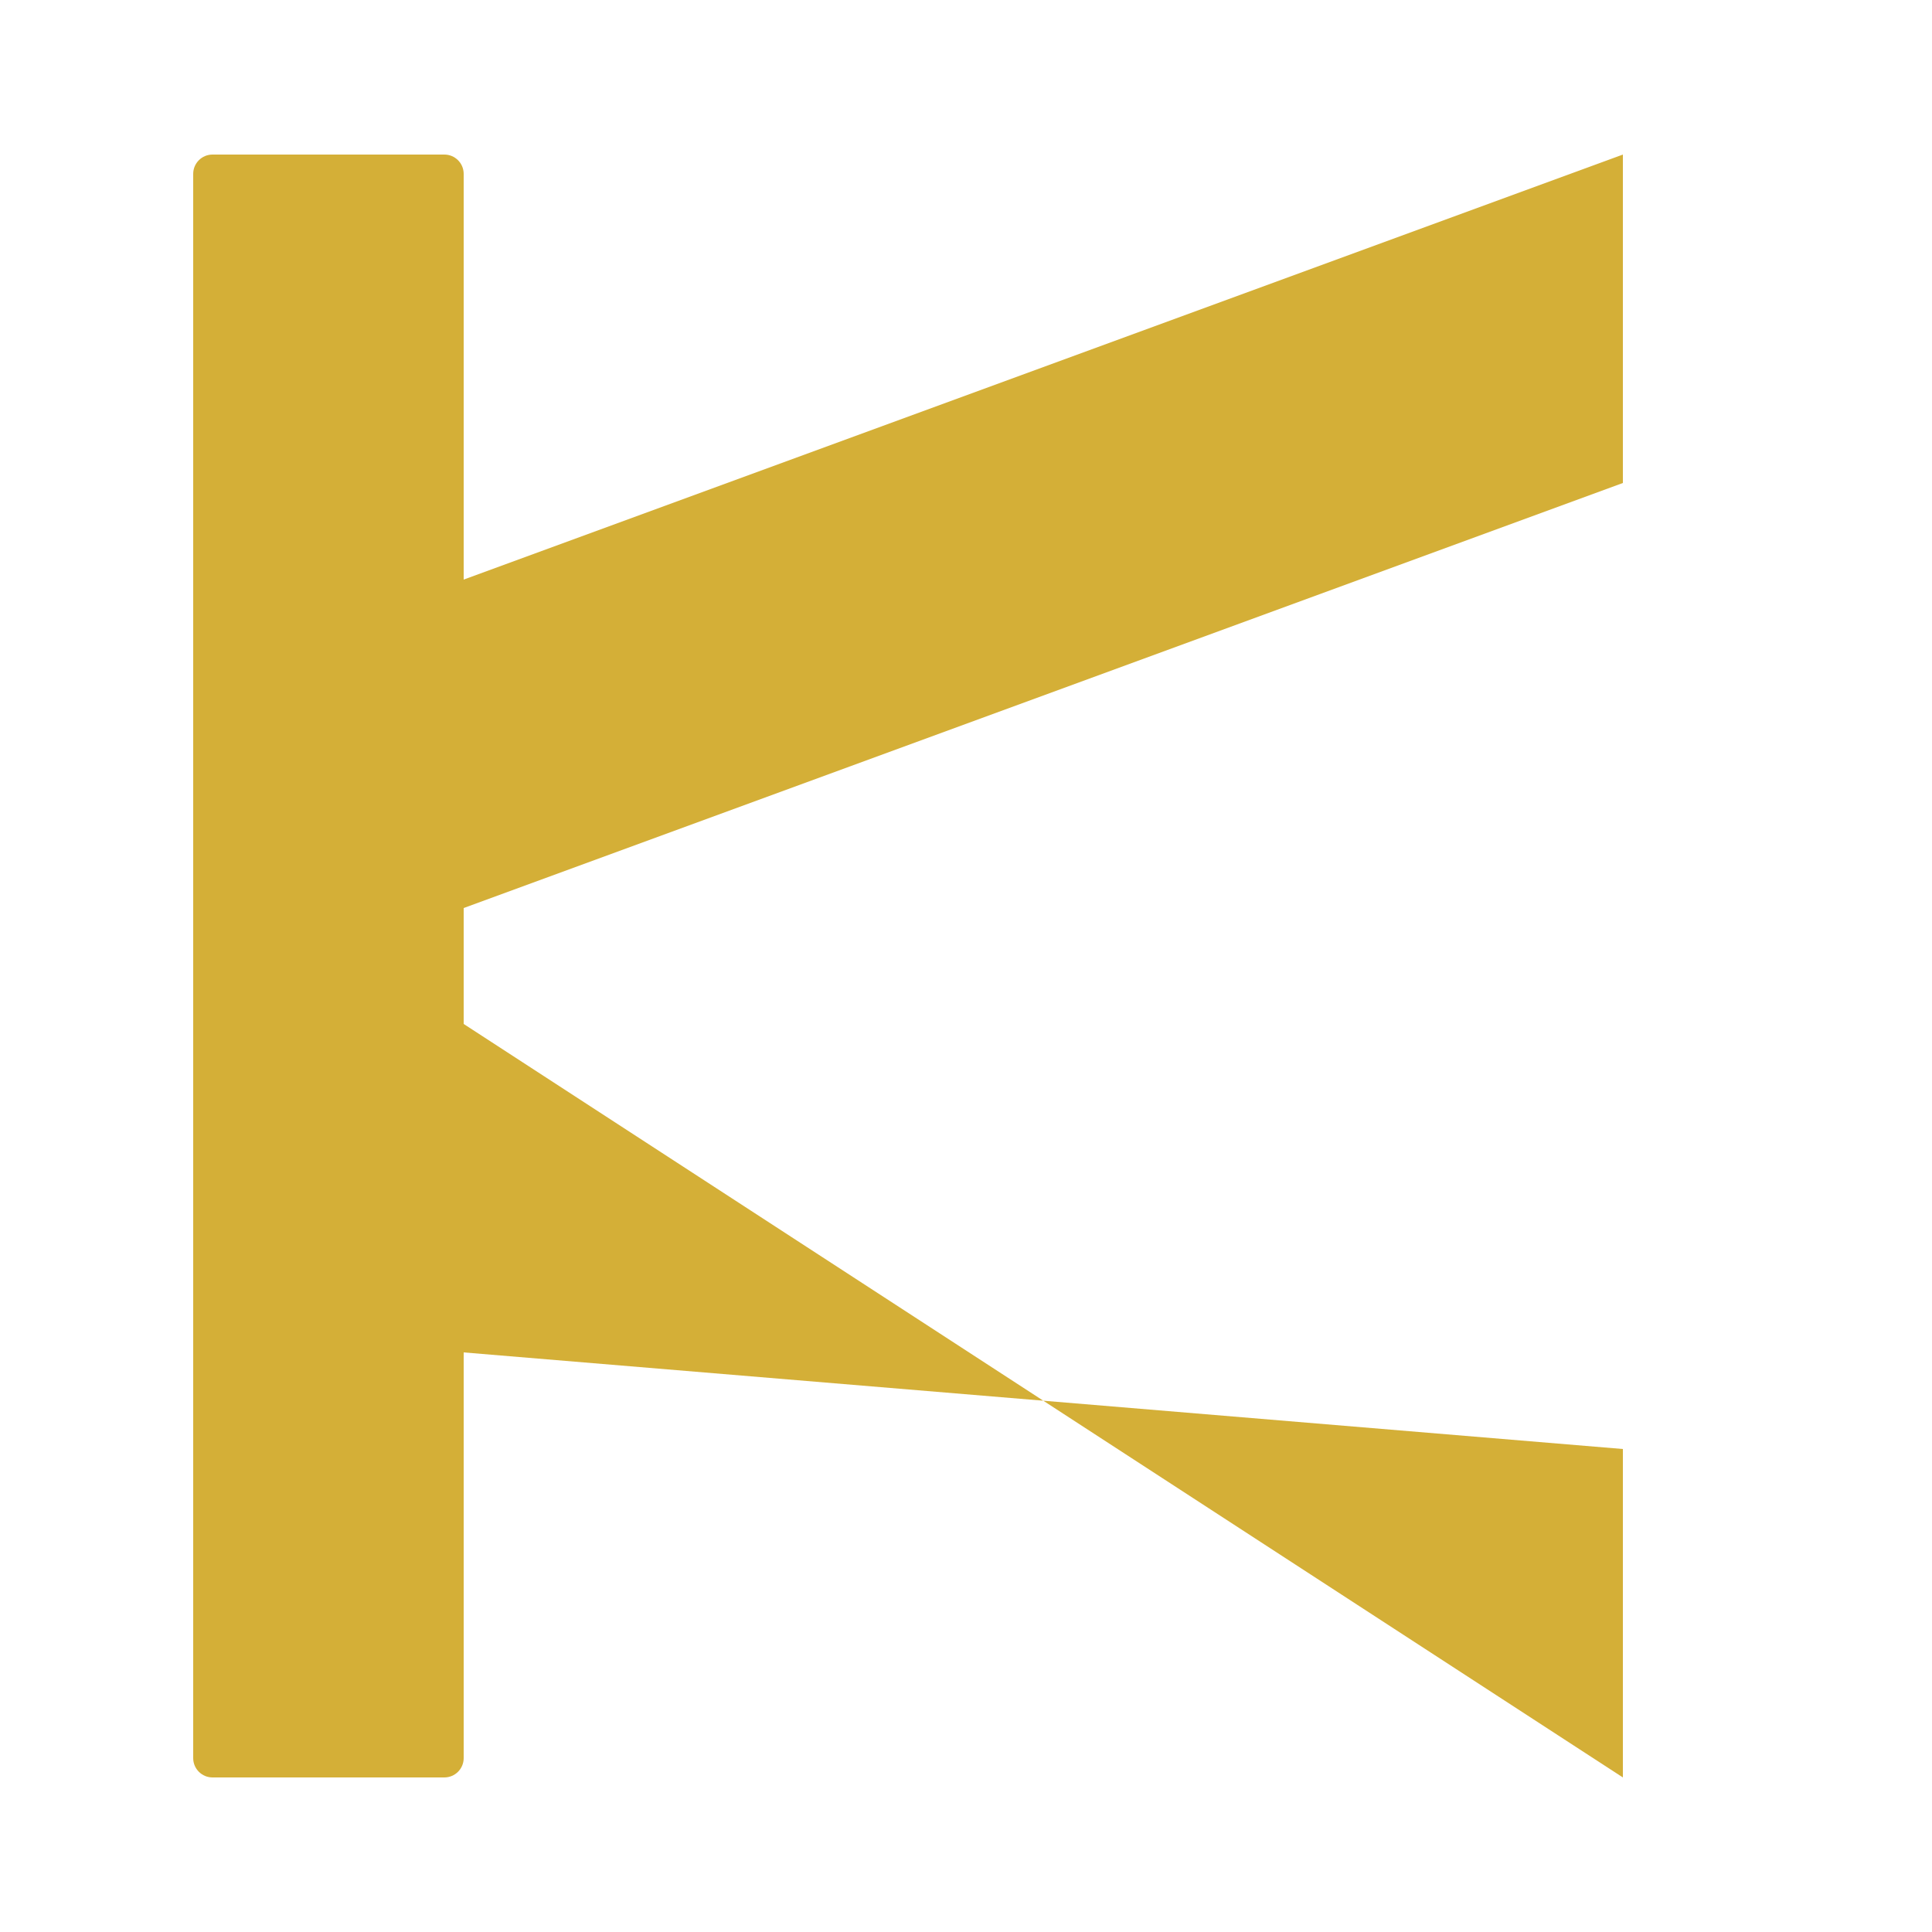
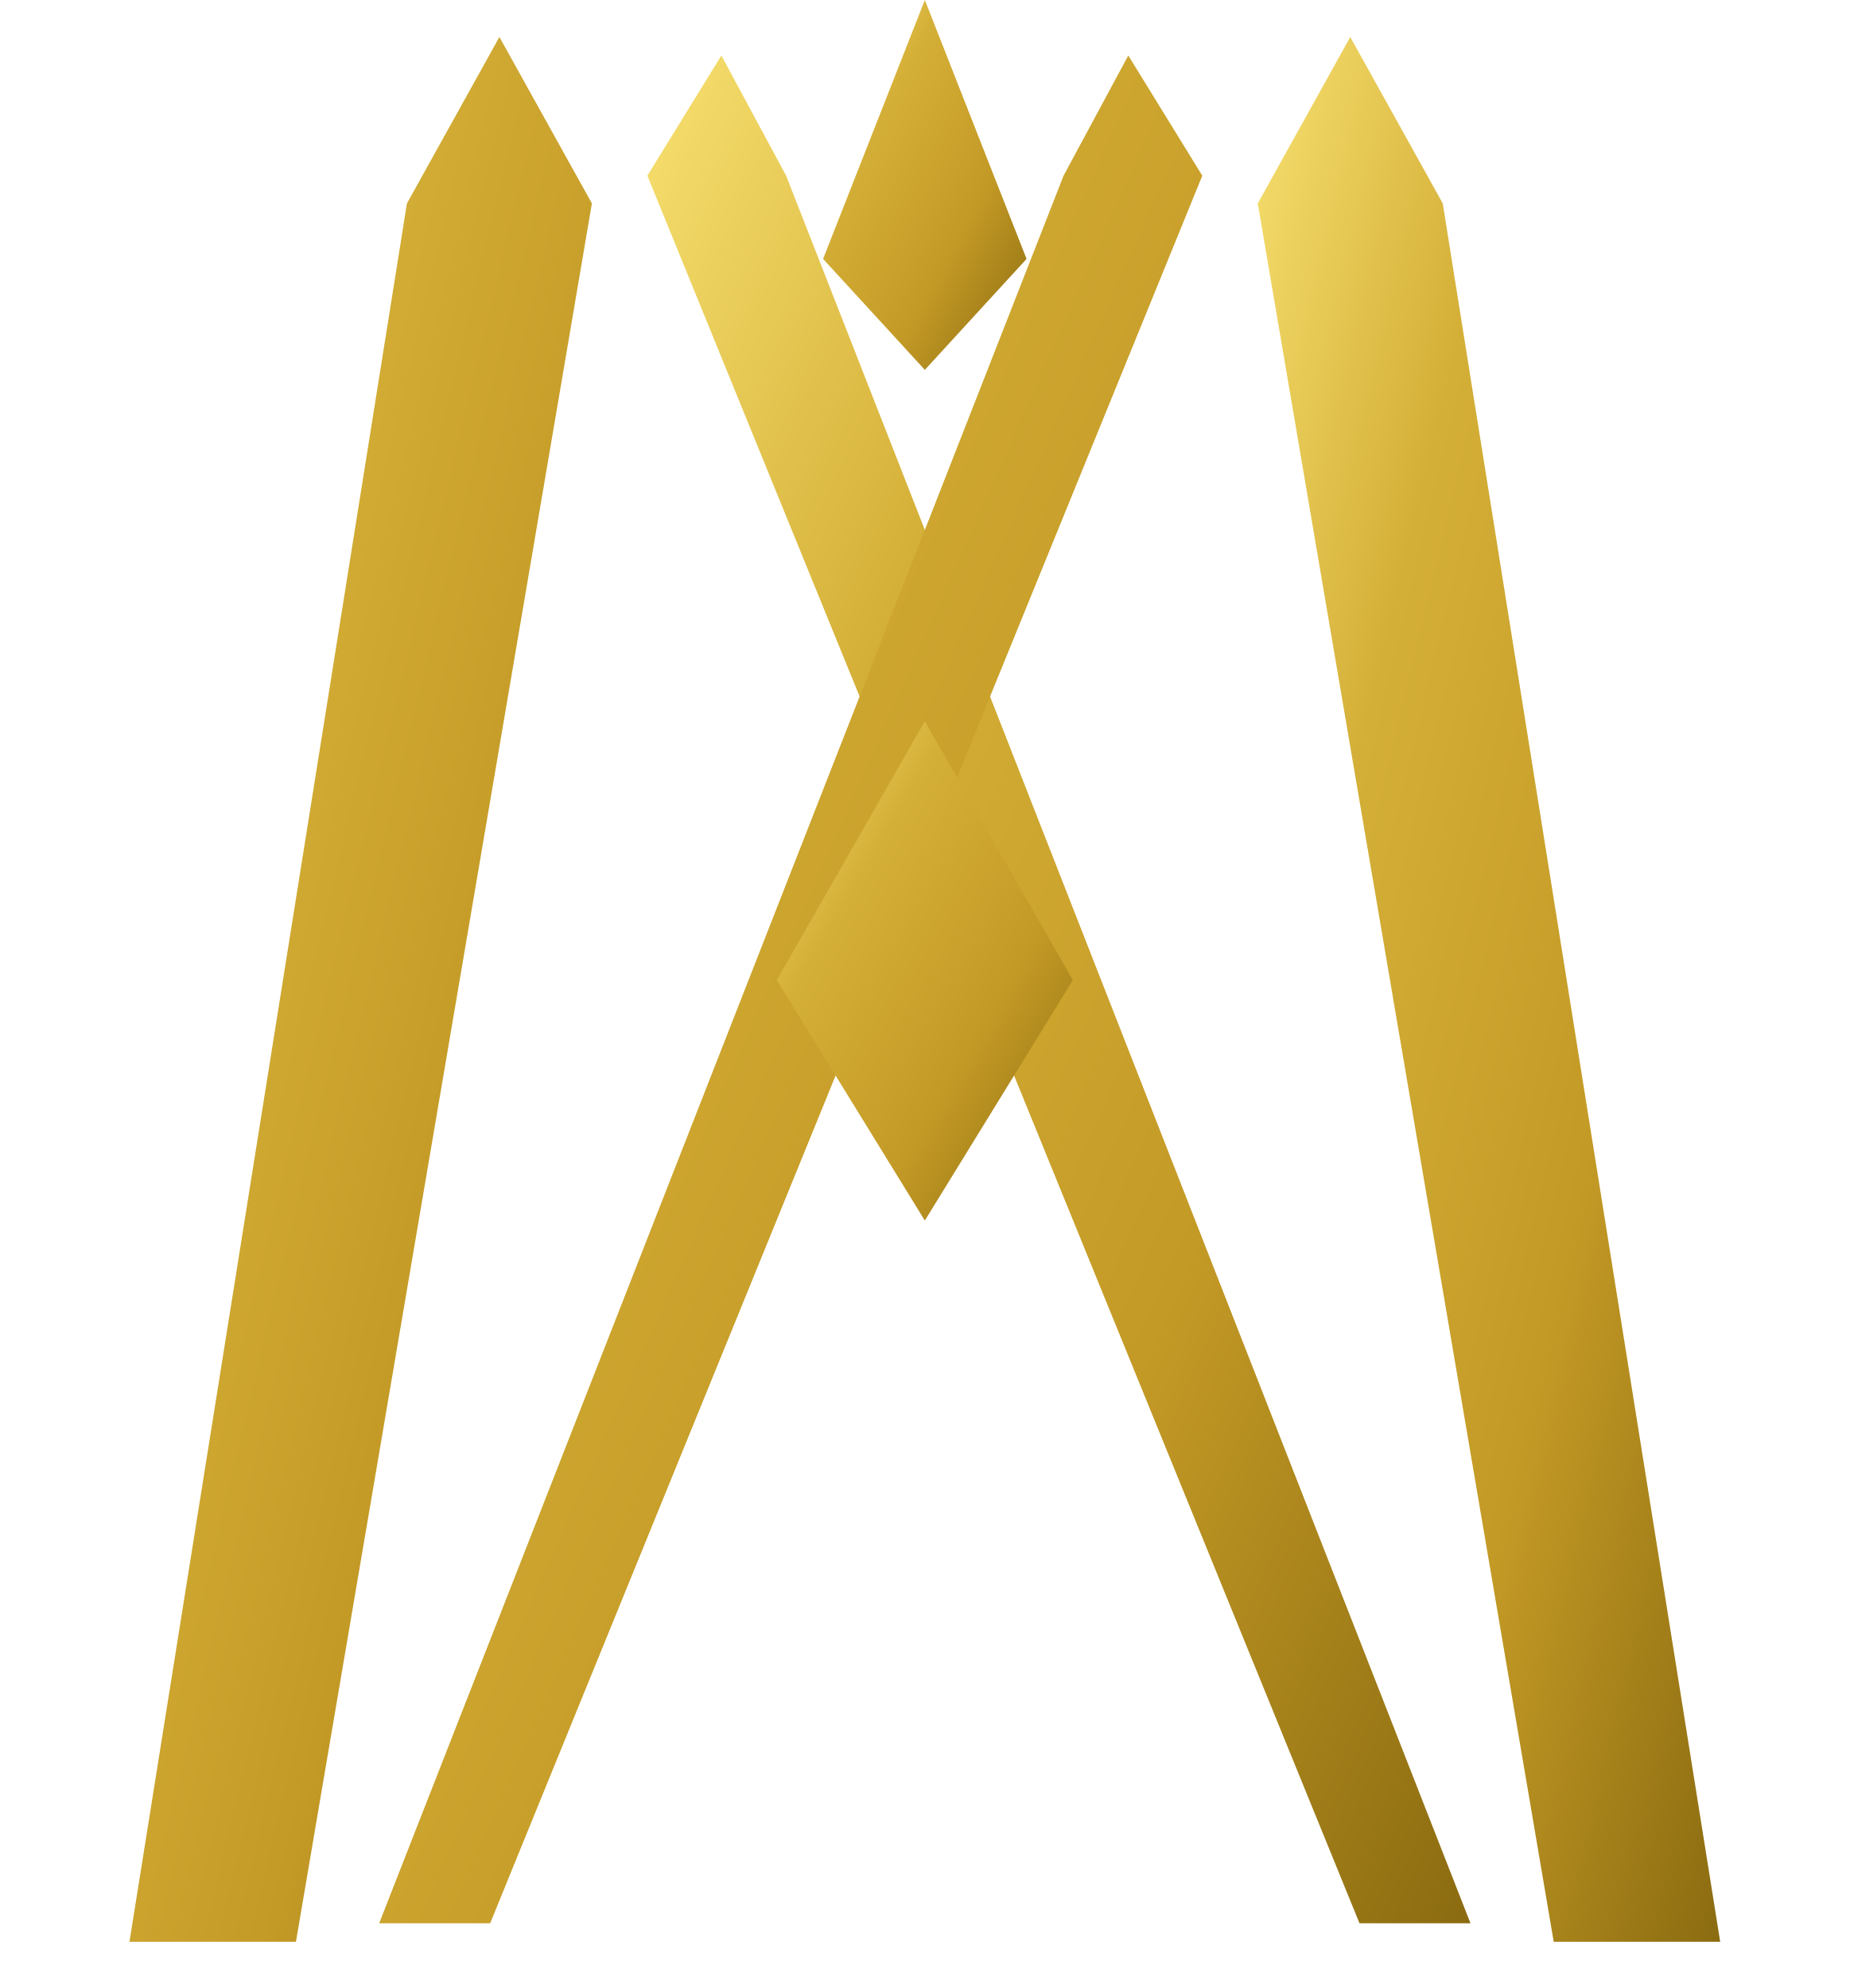
- <svg xmlns="http://www.w3.org/2000/svg" viewBox="0 0 100 100" fill="none">
-   <rect x="10" y="8" width="14" height="84" rx="1" fill="#D4AF37" />
-   <polygon points="24,47 24,30 84,8 84,25" fill="#D4AF37" />
-   <polygon points="24,53 24,70 84,75 84,92" fill="#D4AF37" />
+ <svg xmlns="http://www.w3.org/2000/svg" viewBox="0 0 200 215" fill="none">
+   <defs>
+     <linearGradient id="g" x1="0%" y1="0%" x2="100%" y2="100%">
+       <stop offset="0%" stop-color="#F7E070" />
+       <stop offset="30%" stop-color="#D4AF37" />
+       <stop offset="65%" stop-color="#C49A26" />
+       <stop offset="100%" stop-color="#8A6B10" />
+     </linearGradient>
+   </defs>
+   <polygon points="54,4  64,22  32,210  14,210  44,22" fill="url(#g)" />
+   <polygon points="146,4  136,22  168,210  186,210  156,22" fill="url(#g)" />
+   <polygon points="78,6  85,19  159,208  147,208  70,19" fill="url(#g)" />
+   <polygon points="122,6  130,19  53,208  41,208  115,19" fill="url(#g)" />
+   <polygon points="100,0  111,28  100,40  89,28" fill="url(#g)" />
+   <polygon points="100,78  116,106  100,132  84,106" fill="url(#g)" />
</svg>
